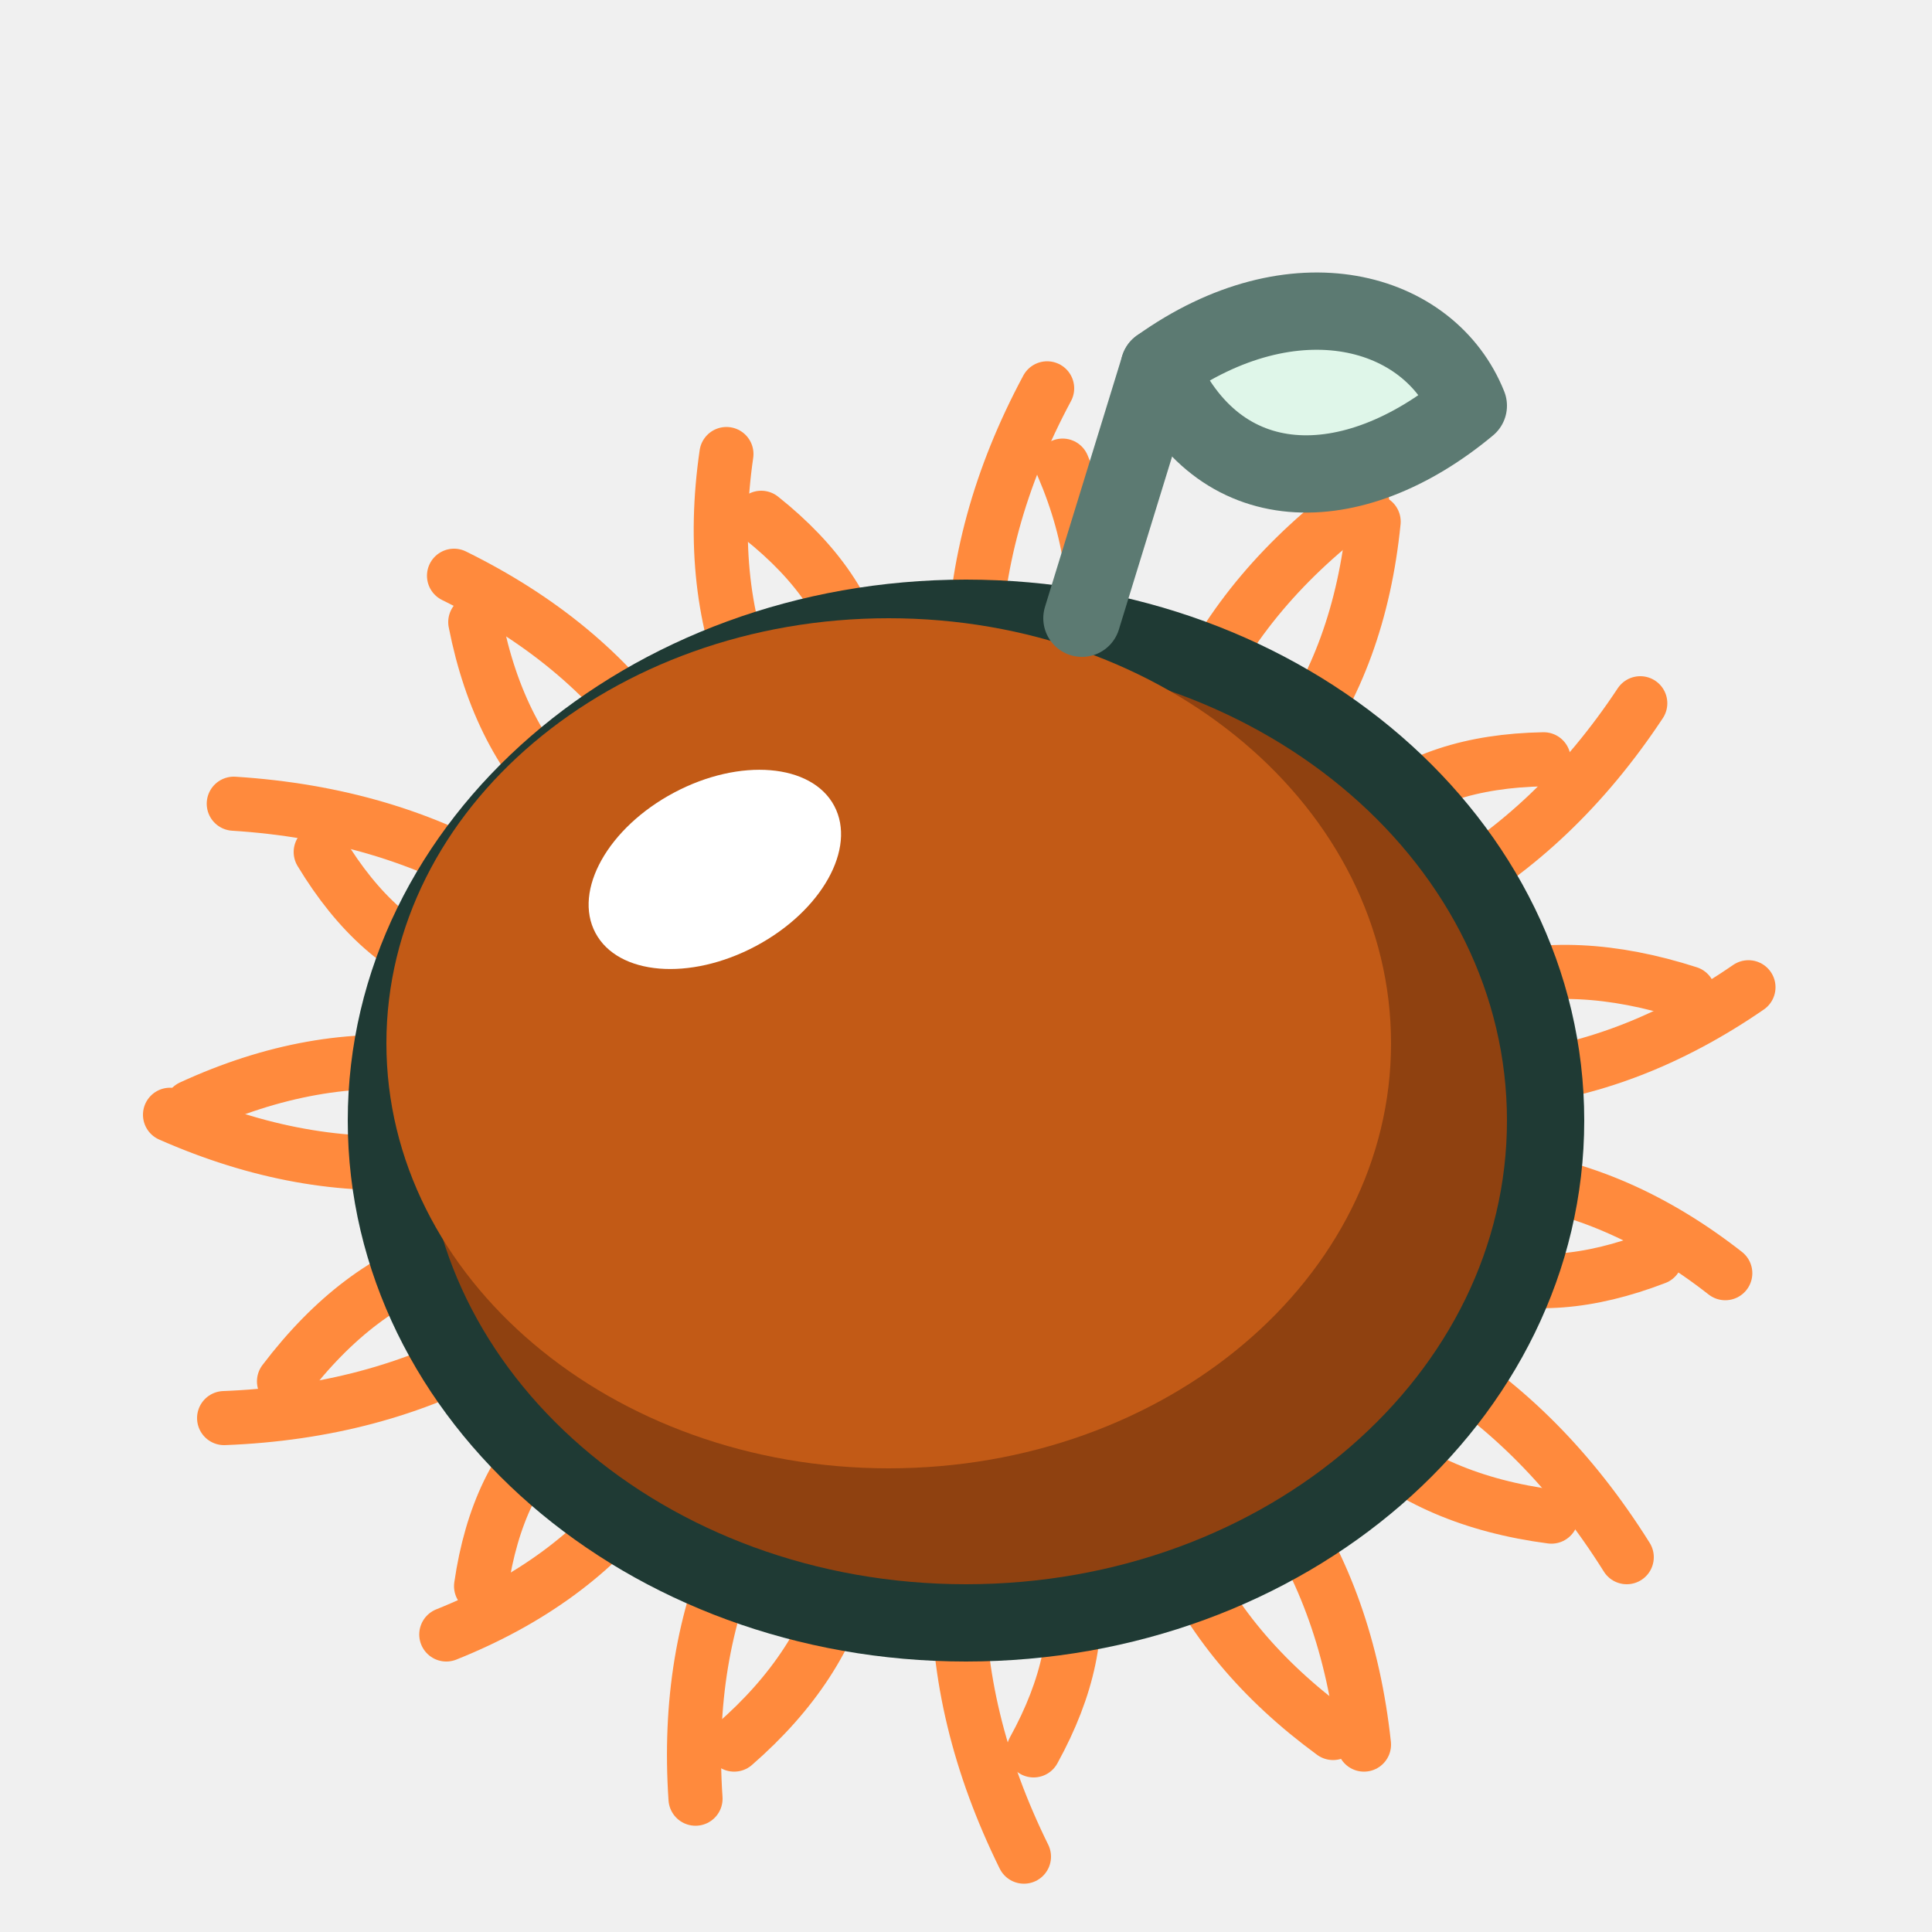
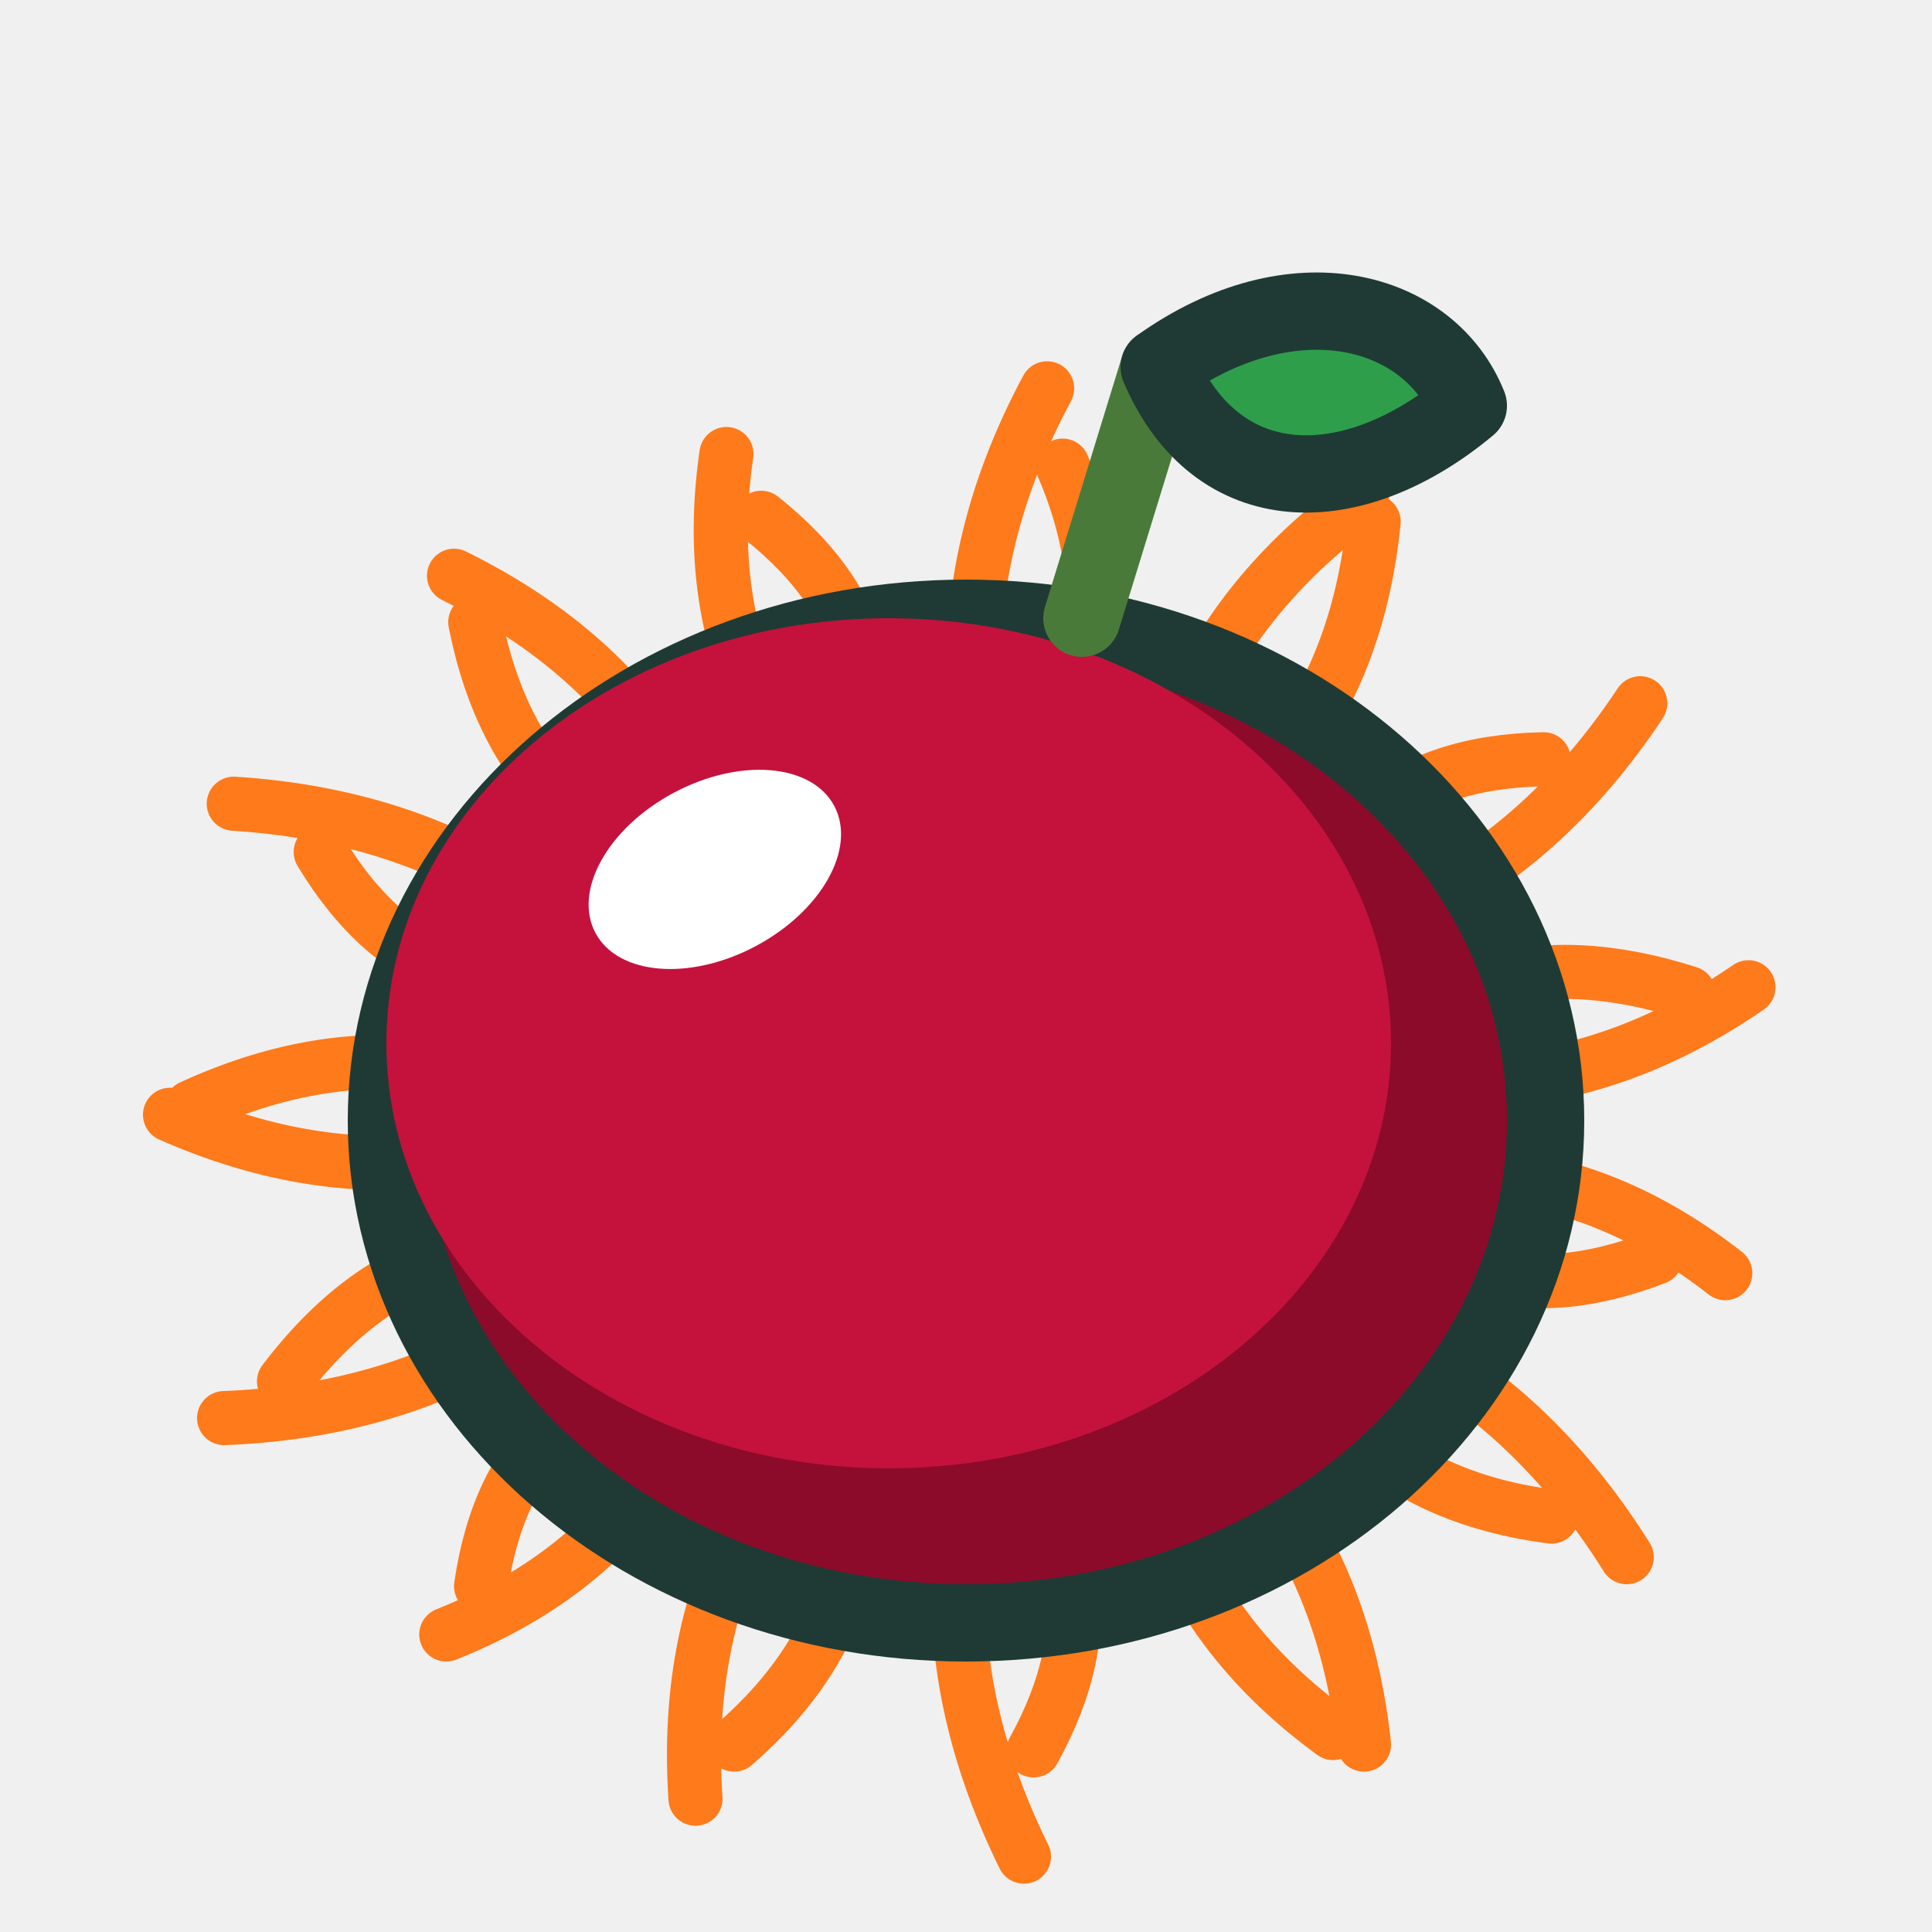
<svg xmlns="http://www.w3.org/2000/svg" viewBox="0 0 100 100" fill="none" stroke="#1F3A34" stroke-width="4" stroke-linecap="round" stroke-linejoin="round">
-   <g stroke="#FF8A3D" stroke-width="2.8">
+   <g stroke="#FF7A1A" stroke-width="2.8">
    <path d="M77.8 60.9Q83.8 61.6 89.3 65.9" />
    <path d="M76.5 65.8Q80.5 67.1 85.7 65.1" />
    <path d="M74 70.3Q80 73.9 84.2 80.6" />
    <path d="M70.5 74.3Q74.2 77.7 80.3 78.5" />
    <path d="M66.1 77.6Q69.8 82.9 70.6 90.3" />
    <path d="M61 80.1Q63.4 85.6 69 89.7" />
    <path d="M55.4 81.5Q56.2 85.7 53.5 90.6" />
    <path d="M49.6 82Q49.5 89 53 96.1" />
    <path d="M43.8 81.4Q42.6 86.3 38 90.3" />
    <path d="M38.2 79.8Q35.5 85.7 36 93.1" />
    <path d="M33.2 77.2Q29.6 82 23.1 84.6" />
    <path d="M28.9 73.8Q25.7 76.6 24.9 82.1" />
    <path d="M25.5 69.7Q19.4 73.1 11.6 73.4" />
    <path d="M23.2 65.1Q18.5 66.5 14.7 71.5" />
    <path d="M22.1 60.1Q15.6 60.7 8.8 57.7" />
    <path d="M22.2 55.1Q16.2 54.4 9.9 57.3" />
    <path d="M23.5 50.2Q19.5 48.9 16.6 44.1" />
    <path d="M26 45.7Q20 42.1 12.1 41.6" />
    <path d="M29.5 41.7Q25.8 38.3 24.6 32.2" />
    <path d="M33.9 38.4Q30.2 33.1 23.5 29.8" />
    <path d="M39 35.9Q36.6 30.4 37.6 23.5" />
    <path d="M44.6 34.5Q43.8 30.3 39.4 26.8" />
    <path d="M50.4 34Q50.5 27 54.2 20.1" />
    <path d="M56.2 34.6Q57.4 29.7 55 24.1" />
    <path d="M61.8 36.2Q64.5 30.3 70.5 25.9" />
    <path d="M66.8 38.8Q70.4 34 71.1 27" />
    <path d="M71.1 42.2Q74.3 39.4 79.9 39.3" />
    <path d="M74.5 46.3Q80.6 42.9 84.9 36.4" />
    <path d="M76.8 50.9Q81.5 49.5 87.4 51.4" />
    <path d="M77.9 55.9Q84.4 55.3 90.5 51.1" />
  </g>
-   <ellipse cx="50" cy="58" rx="30" ry="26" fill="#8F4110" />
-   <ellipse cx="46" cy="54" rx="26" ry="22" fill="#C25A16" stroke="none" />
+   <ellipse cx="50" cy="58" rx="30" ry="26" fill="#8C0B2A" />
+   <ellipse cx="46" cy="54" rx="26" ry="22" fill="#C4123C" stroke="none" />
  <ellipse cx="37" cy="45" rx="7" ry="4.5" fill="#FFFFFF" stroke="none" transform="rotate(-28 37 45)" />
-   <path d="M56 32 60 19" stroke="#5C7A72" />
-   <path d="M60 19c7-5 14-3 16 2-6 5-13 5-16-2Z" fill="#DFF6E9" stroke="#5C7A72" />
+   <path d="M56 32 60 19" stroke="#4A7A3A" />
+   <path d="M60 19c7-5 14-3 16 2-6 5-13 5-16-2Z" fill="#2E9E4B" />
</svg>
